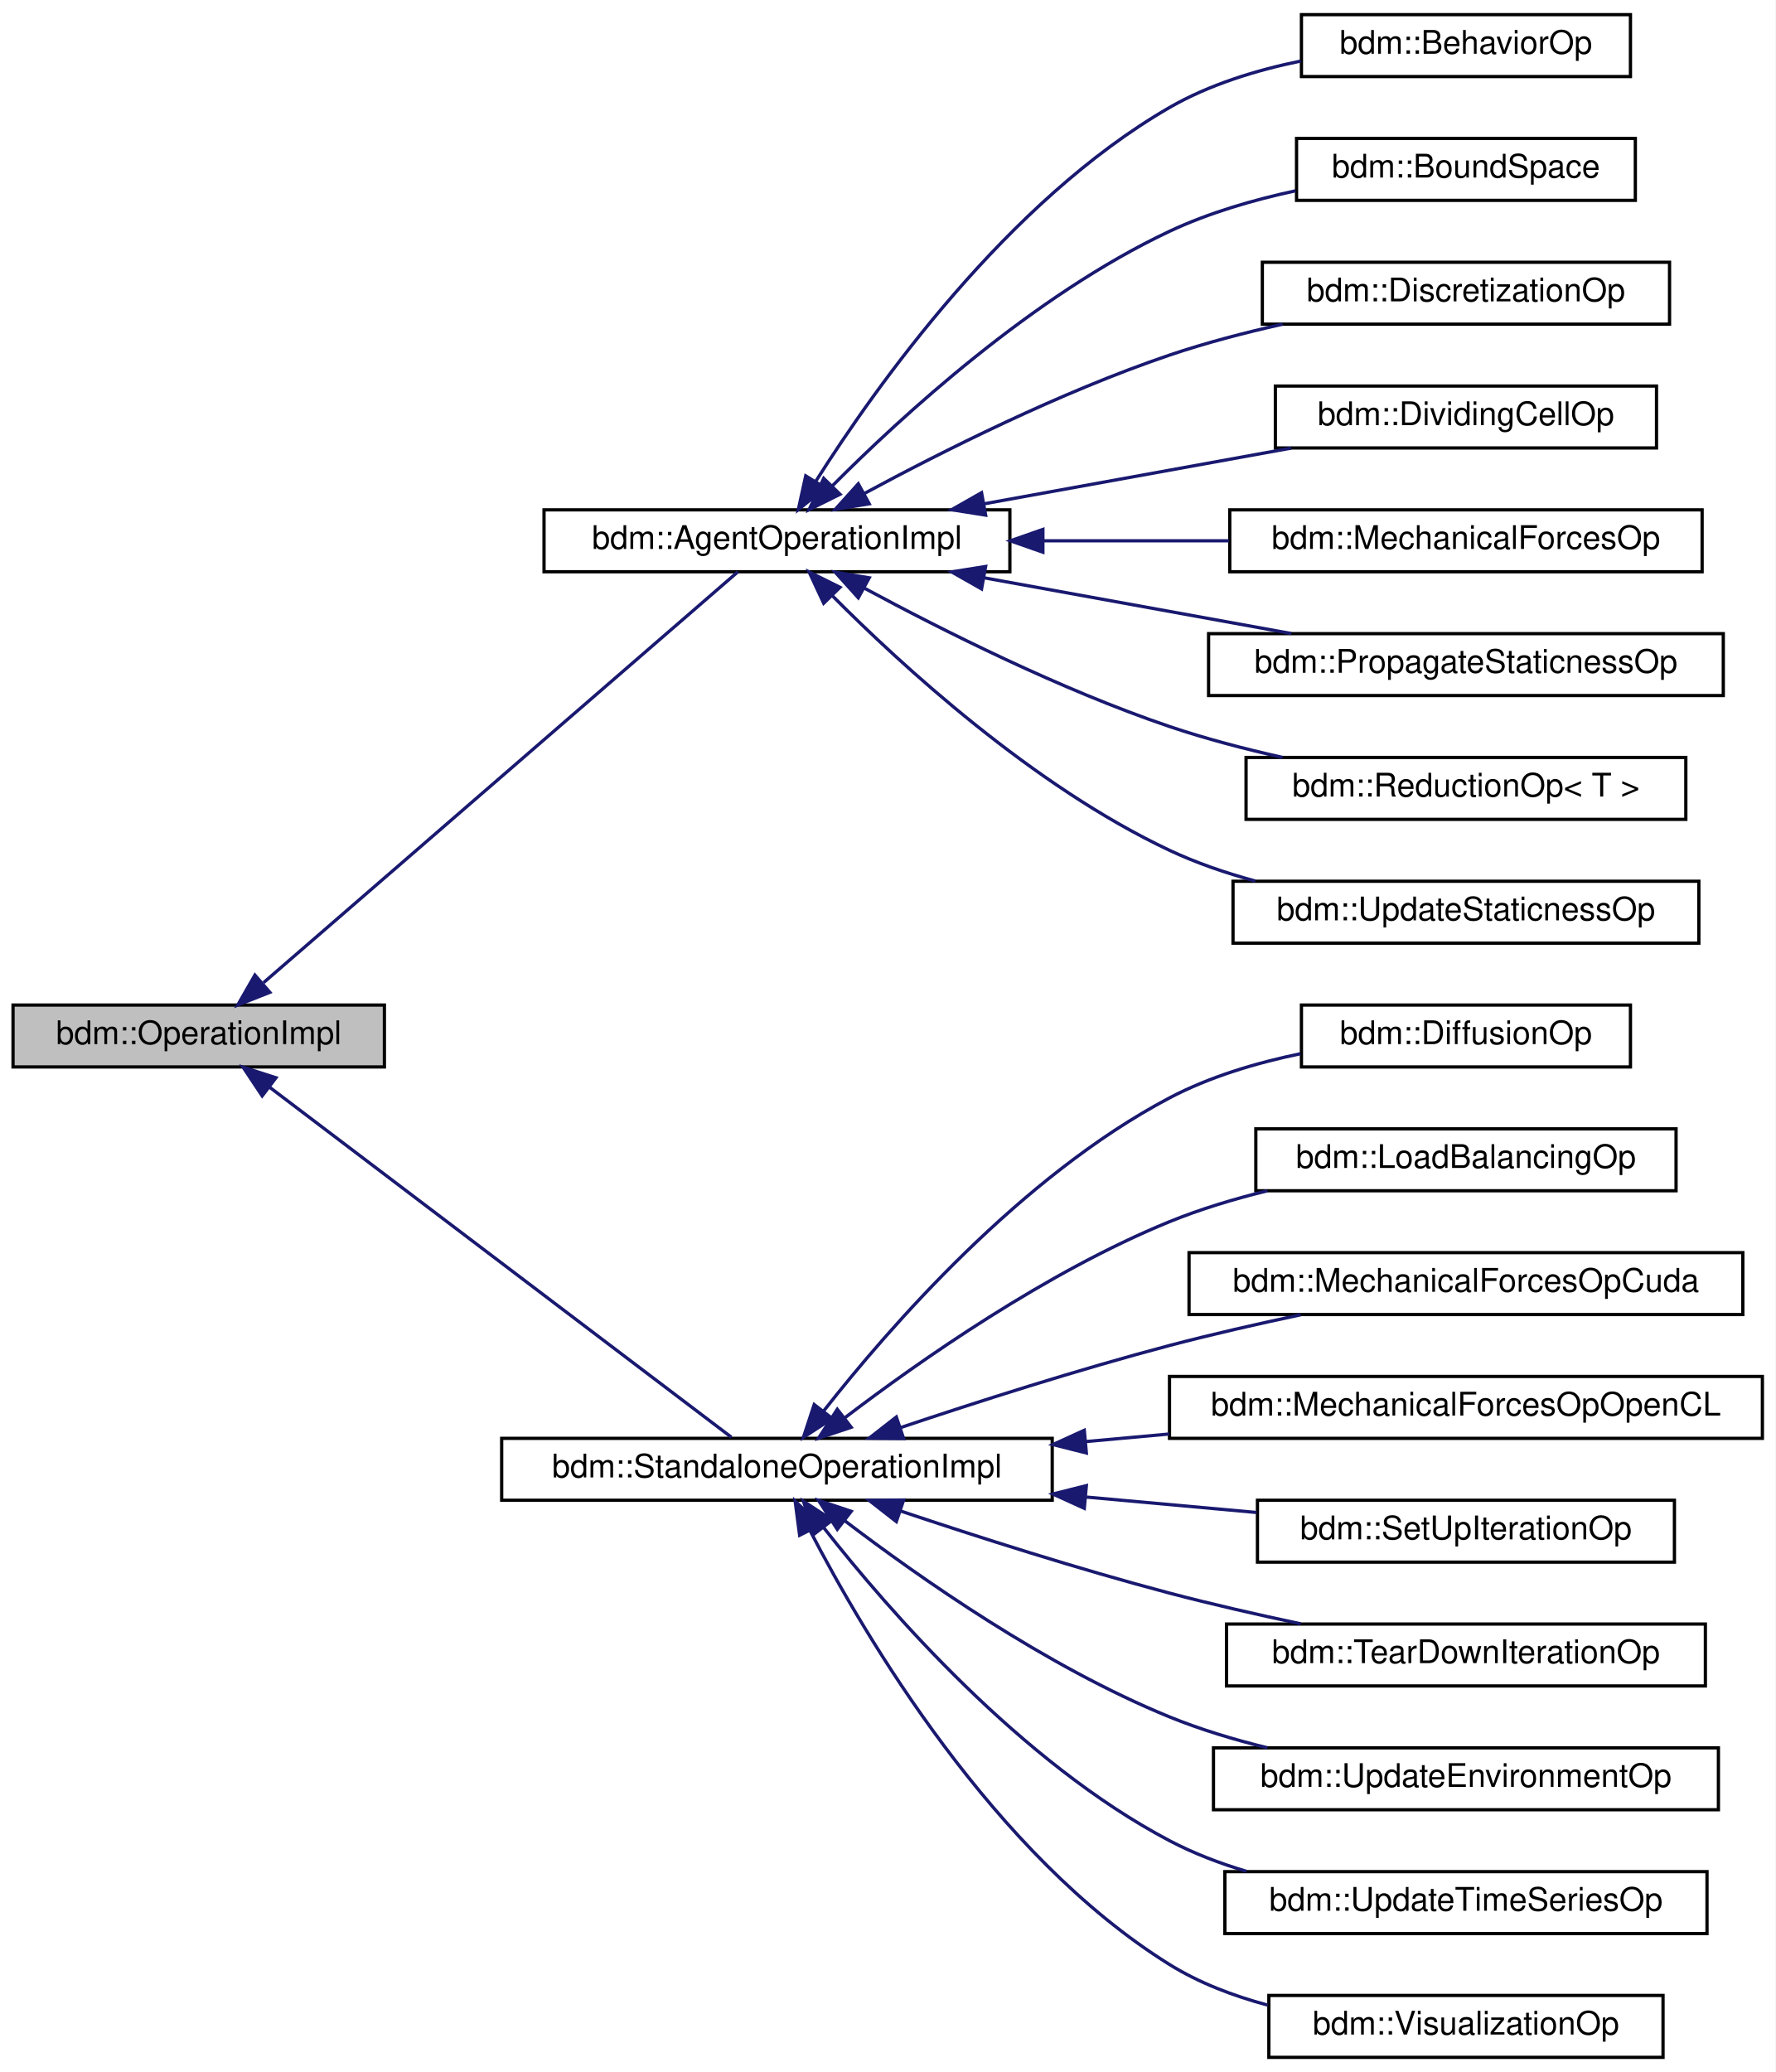
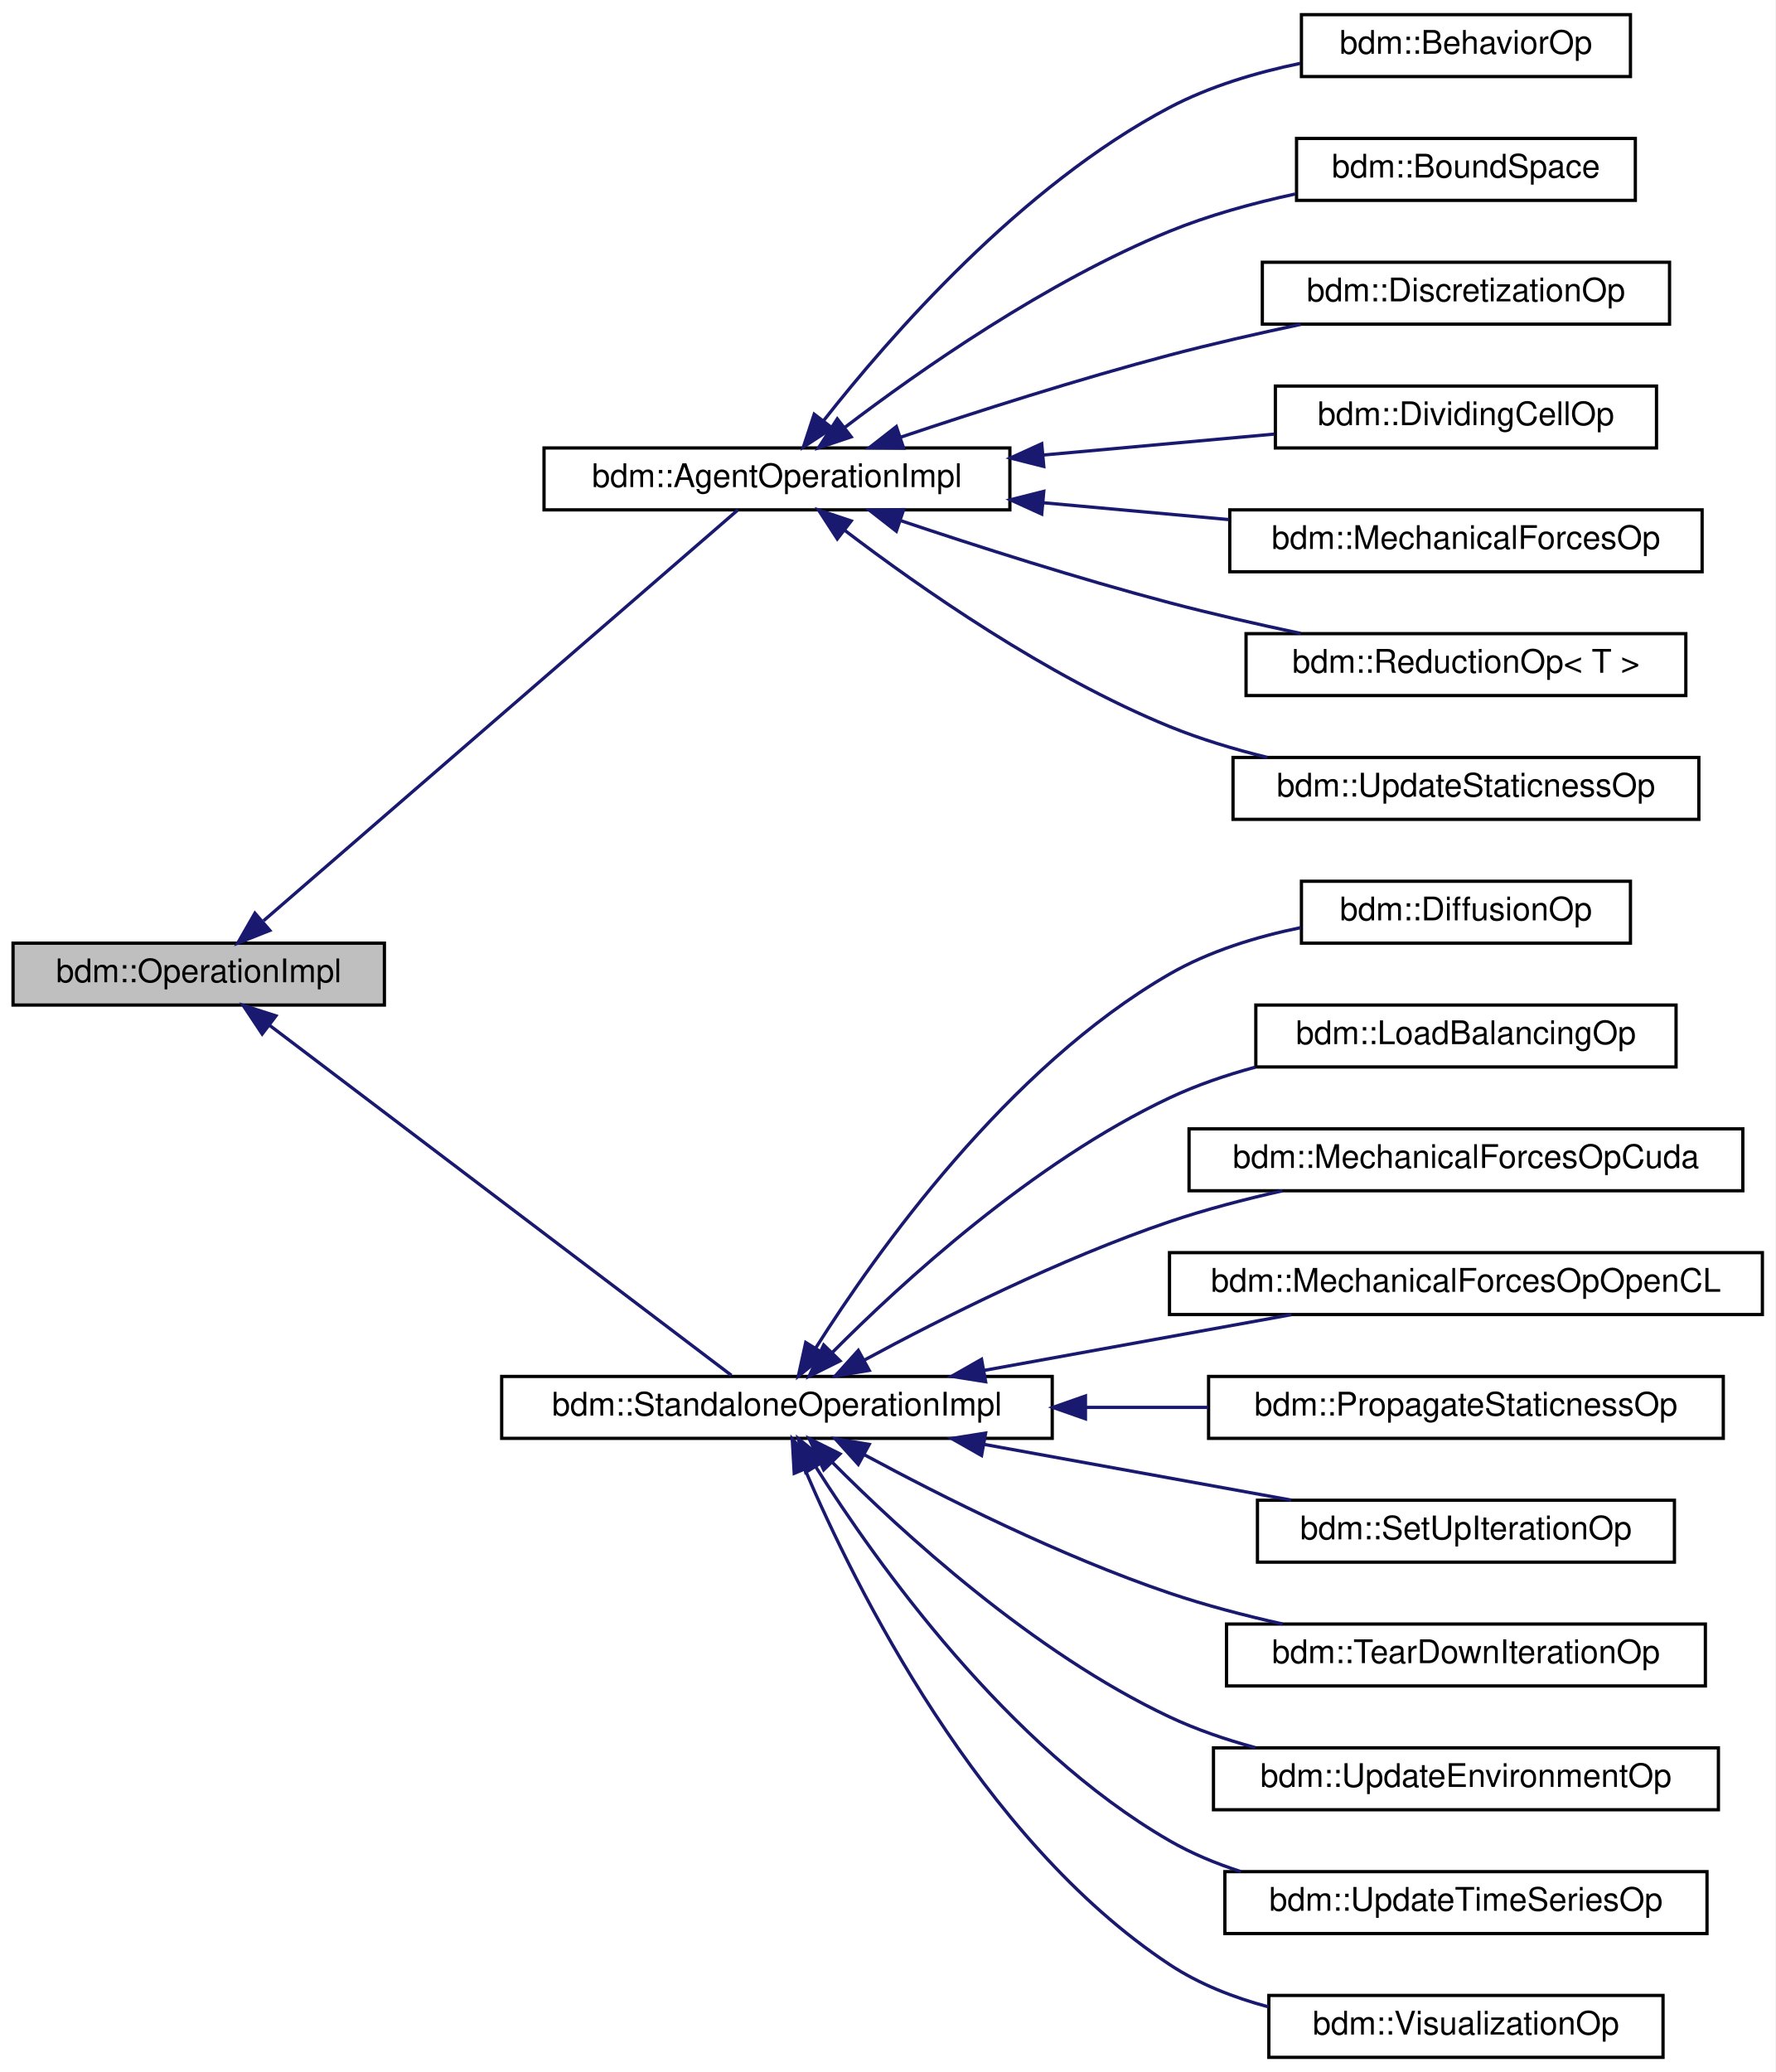
<svg xmlns="http://www.w3.org/2000/svg" xmlns:xlink="http://www.w3.org/1999/xlink" width="545pt" height="636pt" viewBox="0.00 0.00 545.00 636.00">
  <g id="graph0" class="graph" transform="scale(1 1) rotate(0) translate(4 632)">
    <polygon fill="white" stroke="transparent" points="-4,4 -4,-632 541,-632 541,4 -4,4" />
    <g id="node1" class="node">
      <g id="a_node1">
        <a xlink:title=" ">
-           <polygon fill="#bfbfbf" stroke="black" points="0,-304.5 0,-323.5 114,-323.5 114,-304.5 0,-304.5" />
-           <text text-anchor="middle" x="57" y="-311.5" font-family="Helvetica,sans-Serif" font-size="10.00">bdm::OperationImpl</text>
+           <polygon fill="#bfbfbf" stroke="black" points="0,-323.5 0,-342.5 114,-342.5 114,-323.5 0,-323.5" />
+           <text text-anchor="middle" x="57" y="-330.5" font-family="Helvetica,sans-Serif" font-size="10.00">bdm::OperationImpl</text>
        </a>
      </g>
    </g>
    <g id="node2" class="node">
      <g id="a_node2">
        <a xlink:href="structbdm_1_1AgentOperationImpl.html" target="_top" xlink:title="Interface for implementing an operation.">
-           <polygon fill="white" stroke="black" points="163,-456.5 163,-475.5 306,-475.5 306,-456.5 163,-456.5" />
-           <text text-anchor="middle" x="234.5" y="-463.5" font-family="Helvetica,sans-Serif" font-size="10.00">bdm::AgentOperationImpl</text>
+           <polygon fill="white" stroke="black" points="163,-475.5 163,-494.5 306,-494.5 306,-475.5 163,-475.5" />
+           <text text-anchor="middle" x="234.5" y="-482.5" font-family="Helvetica,sans-Serif" font-size="10.00">bdm::AgentOperationImpl</text>
        </a>
      </g>
    </g>
    <g id="edge1" class="edge">
-       <path fill="none" stroke="midnightblue" d="M76.92,-330.39C113.61,-362.16 193.35,-431.23 222.53,-456.5" />
-       <polygon fill="midnightblue" stroke="midnightblue" points="78.83,-327.41 68.98,-323.51 74.25,-332.7 78.83,-327.41" />
-     </g>
-     <g id="node11" class="node">
-       <g id="a_node11">
+       <path fill="none" stroke="midnightblue" d="M76.92,-349.39C113.61,-381.16 193.35,-450.23 222.53,-475.5" />
+       <polygon fill="midnightblue" stroke="midnightblue" points="78.83,-346.41 68.98,-342.51 74.25,-351.7 78.83,-346.41" />
+     </g>
+     <g id="node10" class="node">
+       <g id="a_node10">
        <a xlink:href="structbdm_1_1StandaloneOperationImpl.html" target="_top" xlink:title="Interface for implementing an operation that should run on a GPU.">
-           <polygon fill="white" stroke="black" points="150,-171.5 150,-190.5 319,-190.5 319,-171.5 150,-171.5" />
-           <text text-anchor="middle" x="234.5" y="-178.5" font-family="Helvetica,sans-Serif" font-size="10.00">bdm::StandaloneOperationImpl</text>
-         </a>
-       </g>
-     </g>
-     <g id="edge10" class="edge">
-       <path fill="none" stroke="midnightblue" d="M78.63,-298.37C115.18,-270.66 190.33,-213.72 220.52,-190.84" />
-       <polygon fill="midnightblue" stroke="midnightblue" points="76.48,-295.61 70.62,-304.43 80.71,-301.18 76.48,-295.61" />
+           <polygon fill="white" stroke="black" points="150,-190.5 150,-209.5 319,-209.5 319,-190.5 150,-190.5" />
+           <text text-anchor="middle" x="234.5" y="-197.5" font-family="Helvetica,sans-Serif" font-size="10.00">bdm::StandaloneOperationImpl</text>
+         </a>
+       </g>
+     </g>
+     <g id="edge9" class="edge">
+       <path fill="none" stroke="midnightblue" d="M78.63,-317.37C115.18,-289.66 190.33,-232.72 220.52,-209.84" />
+       <polygon fill="midnightblue" stroke="midnightblue" points="76.48,-314.61 70.62,-323.43 80.71,-320.18 76.48,-314.61" />
    </g>
    <g id="node3" class="node">
      <g id="a_node3">
        <a xlink:href="structbdm_1_1BehaviorOp.html" target="_top" xlink:title=" ">
          <polygon fill="white" stroke="black" points="395.5,-608.5 395.5,-627.5 496.5,-627.5 496.5,-608.5 395.5,-608.5" />
          <text text-anchor="middle" x="446" y="-615.5" font-family="Helvetica,sans-Serif" font-size="10.00">bdm::BehaviorOp</text>
        </a>
      </g>
    </g>
    <g id="edge2" class="edge">
-       <path fill="none" stroke="midnightblue" d="M246.48,-484.36C264.97,-513.57 305.24,-570.28 355,-599 367.17,-606.02 381.61,-610.46 395.32,-613.27" />
-       <polygon fill="midnightblue" stroke="midnightblue" points="249.29,-482.25 241.06,-475.58 243.33,-485.93 249.29,-482.25" />
+       <path fill="none" stroke="midnightblue" d="M248.84,-502.9C268.9,-528.46 309.39,-574.97 355,-599 367.29,-605.48 381.62,-609.75 395.19,-612.56" />
+       <polygon fill="midnightblue" stroke="midnightblue" points="251.49,-500.6 242.62,-494.8 245.93,-504.87 251.49,-500.6" />
    </g>
    <g id="node4" class="node">
      <g id="a_node4">
        <a xlink:href="structbdm_1_1BoundSpace.html" target="_top" xlink:title=" ">
          <polygon fill="white" stroke="black" points="394,-570.5 394,-589.5 498,-589.5 498,-570.5 394,-570.5" />
          <text text-anchor="middle" x="446" y="-577.5" font-family="Helvetica,sans-Serif" font-size="10.00">bdm::BoundSpace</text>
        </a>
      </g>
    </g>
    <g id="edge3" class="edge">
-       <path fill="none" stroke="midnightblue" d="M251.38,-482.74C272.8,-504.29 313.14,-541.3 355,-561 366.99,-566.64 380.67,-570.63 393.68,-573.43" />
-       <polygon fill="midnightblue" stroke="midnightblue" points="253.86,-480.28 244.37,-475.56 248.85,-485.17 253.86,-480.28" />
+       <path fill="none" stroke="midnightblue" d="M255.42,-500.87C278.2,-518.22 317.22,-545.59 355,-561 367.13,-565.95 380.72,-569.67 393.59,-572.45" />
+       <polygon fill="midnightblue" stroke="midnightblue" points="257.3,-497.9 247.26,-494.54 253.02,-503.43 257.3,-497.9" />
    </g>
    <g id="node5" class="node">
      <g id="a_node5">
        <a xlink:href="structbdm_1_1DiscretizationOp.html" target="_top" xlink:title=" ">
          <polygon fill="white" stroke="black" points="383.5,-532.5 383.5,-551.5 508.5,-551.5 508.5,-532.5 383.5,-532.5" />
          <text text-anchor="middle" x="446" y="-539.5" font-family="Helvetica,sans-Serif" font-size="10.00">bdm::DiscretizationOp</text>
        </a>
      </g>
    </g>
    <g id="edge4" class="edge">
-       <path fill="none" stroke="midnightblue" d="M261.42,-480.58C285.13,-493.37 321.51,-511.66 355,-523 366.04,-526.74 378.1,-529.89 389.71,-532.49" />
-       <polygon fill="midnightblue" stroke="midnightblue" points="262.83,-477.36 252.38,-475.63 259.47,-483.5 262.83,-477.36" />
+       <path fill="none" stroke="midnightblue" d="M272.36,-497.77C295.84,-505.65 327,-515.61 355,-523 367.97,-526.42 382.12,-529.64 395.28,-532.43" />
+       <polygon fill="midnightblue" stroke="midnightblue" points="273.39,-494.43 262.8,-494.54 271.15,-501.06 273.39,-494.43" />
    </g>
    <g id="node6" class="node">
      <g id="a_node6">
        <a xlink:href="structbdm_1_1DividingCellOp.html" target="_top" xlink:title=" ">
          <polygon fill="white" stroke="black" points="387.5,-494.5 387.5,-513.5 504.5,-513.5 504.5,-494.5 387.5,-494.5" />
          <text text-anchor="middle" x="446" y="-501.5" font-family="Helvetica,sans-Serif" font-size="10.00">bdm::DividingCellOp</text>
        </a>
      </g>
    </g>
    <g id="edge5" class="edge">
-       <path fill="none" stroke="midnightblue" d="M298.06,-477.35C328.12,-482.8 363.74,-489.26 392.38,-494.46" />
-       <polygon fill="midnightblue" stroke="midnightblue" points="298.56,-473.88 288.1,-475.54 297.31,-480.77 298.56,-473.88" />
+       <path fill="none" stroke="midnightblue" d="M316.16,-492.32C339.84,-494.46 365.25,-496.77 387.2,-498.76" />
+       <polygon fill="midnightblue" stroke="midnightblue" points="316.41,-488.82 306.14,-491.41 315.78,-495.8 316.41,-488.82" />
    </g>
    <g id="node7" class="node">
      <g id="a_node7">
        <a xlink:href="classbdm_1_1MechanicalForcesOp.html" target="_top" xlink:title="Defines the 3D physical interactions between physical objects.">
          <polygon fill="white" stroke="black" points="373.5,-456.5 373.5,-475.5 518.5,-475.5 518.5,-456.5 373.5,-456.5" />
          <text text-anchor="middle" x="446" y="-463.5" font-family="Helvetica,sans-Serif" font-size="10.00">bdm::MechanicalForcesOp</text>
        </a>
      </g>
    </g>
    <g id="edge6" class="edge">
-       <path fill="none" stroke="midnightblue" d="M316.15,-466C334.96,-466 354.86,-466 373.24,-466" />
-       <polygon fill="midnightblue" stroke="midnightblue" points="316.14,-462.5 306.14,-466 316.14,-469.5 316.14,-462.5" />
+       <path fill="none" stroke="midnightblue" d="M316.15,-477.69C334.96,-475.98 354.86,-474.18 373.24,-472.51" />
+       <polygon fill="midnightblue" stroke="midnightblue" points="315.78,-474.2 306.14,-478.59 316.41,-481.18 315.78,-474.2" />
    </g>
    <g id="node8" class="node">
      <g id="a_node8">
-         <a xlink:href="structbdm_1_1PropagateStaticnessOp.html" target="_top" xlink:title=" ">
-           <polygon fill="white" stroke="black" points="367,-418.5 367,-437.5 525,-437.5 525,-418.5 367,-418.5" />
-           <text text-anchor="middle" x="446" y="-425.5" font-family="Helvetica,sans-Serif" font-size="10.00">bdm::PropagateStaticnessOp</text>
+         <a xlink:href="classbdm_1_1ReductionOp.html" target="_top" xlink:title=" ">
+           <polygon fill="white" stroke="black" points="378.5,-418.5 378.5,-437.5 513.5,-437.5 513.5,-418.5 378.5,-418.5" />
+           <text text-anchor="middle" x="446" y="-425.5" font-family="Helvetica,sans-Serif" font-size="10.00">bdm::ReductionOp&lt; T &gt;</text>
        </a>
      </g>
    </g>
    <g id="edge7" class="edge">
-       <path fill="none" stroke="midnightblue" d="M298.06,-454.65C328.12,-449.2 363.74,-442.74 392.38,-437.54" />
-       <polygon fill="midnightblue" stroke="midnightblue" points="297.31,-451.23 288.1,-456.46 298.56,-458.12 297.31,-451.23" />
+       <path fill="none" stroke="midnightblue" d="M272.36,-472.23C295.84,-464.35 327,-454.39 355,-447 367.97,-443.58 382.12,-440.36 395.28,-437.57" />
+       <polygon fill="midnightblue" stroke="midnightblue" points="271.15,-468.94 262.8,-475.46 273.39,-475.57 271.15,-468.94" />
    </g>
    <g id="node9" class="node">
      <g id="a_node9">
-         <a xlink:href="classbdm_1_1ReductionOp.html" target="_top" xlink:title=" ">
-           <polygon fill="white" stroke="black" points="378.5,-380.5 378.5,-399.5 513.5,-399.5 513.5,-380.5 378.5,-380.5" />
-           <text text-anchor="middle" x="446" y="-387.5" font-family="Helvetica,sans-Serif" font-size="10.00">bdm::ReductionOp&lt; T &gt;</text>
+         <a xlink:href="structbdm_1_1UpdateStaticnessOp.html" target="_top" xlink:title=" ">
+           <polygon fill="white" stroke="black" points="374.5,-380.5 374.5,-399.5 517.5,-399.5 517.5,-380.5 374.5,-380.5" />
+           <text text-anchor="middle" x="446" y="-387.5" font-family="Helvetica,sans-Serif" font-size="10.00">bdm::UpdateStaticnessOp</text>
        </a>
      </g>
    </g>
    <g id="edge8" class="edge">
-       <path fill="none" stroke="midnightblue" d="M261.42,-451.42C285.13,-438.63 321.51,-420.34 355,-409 366.04,-405.26 378.1,-402.11 389.71,-399.51" />
-       <polygon fill="midnightblue" stroke="midnightblue" points="259.47,-448.5 252.38,-456.37 262.83,-454.64 259.47,-448.5" />
-     </g>
-     <g id="node10" class="node">
-       <g id="a_node10">
-         <a xlink:href="structbdm_1_1UpdateStaticnessOp.html" target="_top" xlink:title=" ">
-           <polygon fill="white" stroke="black" points="374.5,-342.5 374.5,-361.5 517.5,-361.5 517.5,-342.5 374.5,-342.5" />
-           <text text-anchor="middle" x="446" y="-349.5" font-family="Helvetica,sans-Serif" font-size="10.00">bdm::UpdateStaticnessOp</text>
-         </a>
-       </g>
-     </g>
-     <g id="edge9" class="edge">
-       <path fill="none" stroke="midnightblue" d="M251.38,-449.26C272.8,-427.71 313.14,-390.7 355,-371 363.24,-367.12 372.27,-364.03 381.33,-361.57" />
-       <polygon fill="midnightblue" stroke="midnightblue" points="248.85,-446.83 244.37,-456.44 253.86,-451.72 248.85,-446.83" />
+       <path fill="none" stroke="midnightblue" d="M255.42,-469.13C278.2,-451.78 317.22,-424.41 355,-409 364.46,-405.14 374.82,-402.02 385.03,-399.52" />
+       <polygon fill="midnightblue" stroke="midnightblue" points="253.02,-466.57 247.26,-475.46 257.3,-472.1 253.02,-466.57" />
+     </g>
+     <g id="node11" class="node">
+       <g id="a_node11">
+         <a xlink:href="structbdm_1_1DiffusionOp.html" target="_top" xlink:title="A class that sets up diffusion grids of the substances in this simulation.">
+           <polygon fill="white" stroke="black" points="395.5,-342.5 395.5,-361.5 496.5,-361.5 496.5,-342.5 395.5,-342.5" />
+           <text text-anchor="middle" x="446" y="-349.5" font-family="Helvetica,sans-Serif" font-size="10.00">bdm::DiffusionOp</text>
+         </a>
+       </g>
+     </g>
+     <g id="edge10" class="edge">
+       <path fill="none" stroke="midnightblue" d="M246.48,-218.36C264.97,-247.57 305.24,-304.28 355,-333 367.17,-340.02 381.61,-344.46 395.32,-347.27" />
+       <polygon fill="midnightblue" stroke="midnightblue" points="249.29,-216.25 241.06,-209.58 243.33,-219.93 249.29,-216.25" />
    </g>
    <g id="node12" class="node">
      <g id="a_node12">
-         <a xlink:href="structbdm_1_1DiffusionOp.html" target="_top" xlink:title="A class that sets up diffusion grids of the substances in this simulation.">
-           <polygon fill="white" stroke="black" points="395.5,-304.5 395.5,-323.5 496.5,-323.5 496.5,-304.5 395.5,-304.5" />
-           <text text-anchor="middle" x="446" y="-311.5" font-family="Helvetica,sans-Serif" font-size="10.00">bdm::DiffusionOp</text>
+         <a xlink:href="structbdm_1_1LoadBalancingOp.html" target="_top" xlink:title=" ">
+           <polygon fill="white" stroke="black" points="381.5,-304.5 381.5,-323.5 510.5,-323.5 510.5,-304.5 381.5,-304.5" />
+           <text text-anchor="middle" x="446" y="-311.5" font-family="Helvetica,sans-Serif" font-size="10.00">bdm::LoadBalancingOp</text>
        </a>
      </g>
    </g>
    <g id="edge11" class="edge">
-       <path fill="none" stroke="midnightblue" d="M248.84,-198.9C268.9,-224.46 309.39,-270.97 355,-295 367.29,-301.48 381.62,-305.75 395.19,-308.56" />
-       <polygon fill="midnightblue" stroke="midnightblue" points="251.49,-196.6 242.62,-190.8 245.93,-200.87 251.49,-196.6" />
+       <path fill="none" stroke="midnightblue" d="M251.38,-216.74C272.8,-238.29 313.14,-275.3 355,-295 363.24,-298.88 372.27,-301.97 381.33,-304.43" />
+       <polygon fill="midnightblue" stroke="midnightblue" points="253.86,-214.28 244.37,-209.56 248.85,-219.17 253.86,-214.28" />
    </g>
    <g id="node13" class="node">
      <g id="a_node13">
-         <a xlink:href="structbdm_1_1LoadBalancingOp.html" target="_top" xlink:title=" ">
-           <polygon fill="white" stroke="black" points="381.5,-266.5 381.5,-285.5 510.5,-285.5 510.5,-266.5 381.5,-266.5" />
-           <text text-anchor="middle" x="446" y="-273.5" font-family="Helvetica,sans-Serif" font-size="10.00">bdm::LoadBalancingOp</text>
+         <a xlink:href="structbdm_1_1MechanicalForcesOpCuda.html" target="_top" xlink:title="Defines the 3D physical interactions between physical objects.">
+           <polygon fill="white" stroke="black" points="361,-266.5 361,-285.5 531,-285.5 531,-266.5 361,-266.5" />
+           <text text-anchor="middle" x="446" y="-273.5" font-family="Helvetica,sans-Serif" font-size="10.00">bdm::MechanicalForcesOpCuda</text>
        </a>
      </g>
    </g>
    <g id="edge12" class="edge">
-       <path fill="none" stroke="midnightblue" d="M255.42,-196.87C278.2,-214.22 317.22,-241.59 355,-257 364.46,-260.86 374.82,-263.98 385.03,-266.48" />
-       <polygon fill="midnightblue" stroke="midnightblue" points="257.3,-193.9 247.26,-190.54 253.02,-199.43 257.3,-193.9" />
+       <path fill="none" stroke="midnightblue" d="M261.42,-214.58C285.13,-227.37 321.51,-245.66 355,-257 366.04,-260.74 378.1,-263.89 389.71,-266.49" />
+       <polygon fill="midnightblue" stroke="midnightblue" points="262.83,-211.36 252.38,-209.63 259.47,-217.5 262.83,-211.36" />
    </g>
    <g id="node14" class="node">
      <g id="a_node14">
-         <a xlink:href="structbdm_1_1MechanicalForcesOpCuda.html" target="_top" xlink:title="Defines the 3D physical interactions between physical objects.">
-           <polygon fill="white" stroke="black" points="361,-228.5 361,-247.5 531,-247.5 531,-228.5 361,-228.5" />
-           <text text-anchor="middle" x="446" y="-235.5" font-family="Helvetica,sans-Serif" font-size="10.00">bdm::MechanicalForcesOpCuda</text>
+         <a xlink:href="structbdm_1_1MechanicalForcesOpOpenCL.html" target="_top" xlink:title="Defines the 3D physical interactions between physical objects.">
+           <polygon fill="white" stroke="black" points="355,-228.5 355,-247.5 537,-247.5 537,-228.5 355,-228.5" />
+           <text text-anchor="middle" x="446" y="-235.5" font-family="Helvetica,sans-Serif" font-size="10.00">bdm::MechanicalForcesOpOpenCL</text>
        </a>
      </g>
    </g>
    <g id="edge13" class="edge">
-       <path fill="none" stroke="midnightblue" d="M272.36,-193.77C295.84,-201.65 327,-211.61 355,-219 367.97,-222.42 382.12,-225.64 395.28,-228.43" />
-       <polygon fill="midnightblue" stroke="midnightblue" points="273.39,-190.43 262.8,-190.54 271.15,-197.06 273.39,-190.43" />
+       <path fill="none" stroke="midnightblue" d="M298.06,-211.35C328.12,-216.8 363.74,-223.26 392.38,-228.46" />
+       <polygon fill="midnightblue" stroke="midnightblue" points="298.56,-207.88 288.1,-209.54 297.31,-214.77 298.56,-207.88" />
    </g>
    <g id="node15" class="node">
      <g id="a_node15">
-         <a xlink:href="structbdm_1_1MechanicalForcesOpOpenCL.html" target="_top" xlink:title="Defines the 3D physical interactions between physical objects.">
-           <polygon fill="white" stroke="black" points="355,-190.5 355,-209.5 537,-209.5 537,-190.5 355,-190.5" />
-           <text text-anchor="middle" x="446" y="-197.5" font-family="Helvetica,sans-Serif" font-size="10.00">bdm::MechanicalForcesOpOpenCL</text>
+         <a xlink:href="structbdm_1_1PropagateStaticnessOp.html" target="_top" xlink:title=" ">
+           <polygon fill="white" stroke="black" points="367,-190.5 367,-209.5 525,-209.5 525,-190.5 367,-190.5" />
+           <text text-anchor="middle" x="446" y="-197.5" font-family="Helvetica,sans-Serif" font-size="10.00">bdm::PropagateStaticnessOp</text>
        </a>
      </g>
    </g>
    <g id="edge14" class="edge">
-       <path fill="none" stroke="midnightblue" d="M329.18,-189.5C337.73,-190.27 346.38,-191.06 354.9,-191.83" />
-       <polygon fill="midnightblue" stroke="midnightblue" points="329.48,-186.01 319.2,-188.59 328.85,-192.98 329.48,-186.01" />
+       <path fill="none" stroke="midnightblue" d="M329.23,-200C341.81,-200 354.6,-200 366.87,-200" />
+       <polygon fill="midnightblue" stroke="midnightblue" points="329.2,-196.5 319.2,-200 329.2,-203.5 329.2,-196.5" />
    </g>
    <g id="node16" class="node">
      <g id="a_node16">
        <a xlink:href="structbdm_1_1SetUpIterationOp.html" target="_top" xlink:title=" ">
          <polygon fill="white" stroke="black" points="382,-152.5 382,-171.5 510,-171.5 510,-152.5 382,-152.5" />
          <text text-anchor="middle" x="446" y="-159.5" font-family="Helvetica,sans-Serif" font-size="10.00">bdm::SetUpIterationOp</text>
        </a>
      </g>
    </g>
    <g id="edge15" class="edge">
-       <path fill="none" stroke="midnightblue" d="M329.55,-172.47C347.22,-170.87 365.31,-169.23 381.76,-167.74" />
-       <polygon fill="midnightblue" stroke="midnightblue" points="328.85,-169.02 319.2,-173.41 329.48,-175.99 328.85,-169.02" />
+       <path fill="none" stroke="midnightblue" d="M298.06,-188.65C328.12,-183.2 363.74,-176.74 392.38,-171.54" />
+       <polygon fill="midnightblue" stroke="midnightblue" points="297.31,-185.23 288.1,-190.46 298.56,-192.12 297.31,-185.23" />
    </g>
    <g id="node17" class="node">
      <g id="a_node17">
        <a xlink:href="structbdm_1_1TearDownIterationOp.html" target="_top" xlink:title=" ">
          <polygon fill="white" stroke="black" points="372.5,-114.5 372.5,-133.5 519.5,-133.5 519.5,-114.5 372.5,-114.5" />
          <text text-anchor="middle" x="446" y="-121.5" font-family="Helvetica,sans-Serif" font-size="10.00">bdm::TearDownIterationOp</text>
        </a>
      </g>
    </g>
    <g id="edge16" class="edge">
-       <path fill="none" stroke="midnightblue" d="M272.36,-168.23C295.84,-160.35 327,-150.39 355,-143 367.97,-139.58 382.12,-136.36 395.28,-133.57" />
-       <polygon fill="midnightblue" stroke="midnightblue" points="271.15,-164.94 262.8,-171.46 273.39,-171.57 271.15,-164.94" />
+       <path fill="none" stroke="midnightblue" d="M261.42,-185.42C285.13,-172.63 321.51,-154.34 355,-143 366.04,-139.26 378.1,-136.11 389.71,-133.51" />
+       <polygon fill="midnightblue" stroke="midnightblue" points="259.47,-182.5 252.38,-190.37 262.83,-188.64 259.47,-182.5" />
    </g>
    <g id="node18" class="node">
      <g id="a_node18">
        <a xlink:href="structbdm_1_1UpdateEnvironmentOp.html" target="_top" xlink:title=" ">
          <polygon fill="white" stroke="black" points="368.5,-76.5 368.5,-95.5 523.5,-95.5 523.5,-76.5 368.5,-76.5" />
          <text text-anchor="middle" x="446" y="-83.5" font-family="Helvetica,sans-Serif" font-size="10.00">bdm::UpdateEnvironmentOp</text>
        </a>
      </g>
    </g>
    <g id="edge17" class="edge">
-       <path fill="none" stroke="midnightblue" d="M255.42,-165.13C278.2,-147.78 317.22,-120.41 355,-105 364.46,-101.14 374.82,-98.02 385.03,-95.52" />
-       <polygon fill="midnightblue" stroke="midnightblue" points="253.02,-162.57 247.26,-171.46 257.3,-168.1 253.02,-162.57" />
+       <path fill="none" stroke="midnightblue" d="M251.38,-183.26C272.8,-161.71 313.14,-124.7 355,-105 363.24,-101.12 372.27,-98.03 381.33,-95.57" />
+       <polygon fill="midnightblue" stroke="midnightblue" points="248.85,-180.83 244.37,-190.44 253.86,-185.72 248.85,-180.83" />
    </g>
    <g id="node19" class="node">
      <g id="a_node19">
        <a xlink:href="structbdm_1_1UpdateTimeSeriesOp.html" target="_top" xlink:title=" ">
          <polygon fill="white" stroke="black" points="372,-38.5 372,-57.5 520,-57.5 520,-38.5 372,-38.5" />
          <text text-anchor="middle" x="446" y="-45.5" font-family="Helvetica,sans-Serif" font-size="10.00">bdm::UpdateTimeSeriesOp</text>
        </a>
      </g>
    </g>
    <g id="edge18" class="edge">
-       <path fill="none" stroke="midnightblue" d="M248.84,-163.1C268.9,-137.54 309.39,-91.03 355,-67 362.35,-63.13 370.42,-60.05 378.63,-57.59" />
-       <polygon fill="midnightblue" stroke="midnightblue" points="245.93,-161.13 242.62,-171.2 251.49,-165.4 245.93,-161.13" />
+       <path fill="none" stroke="midnightblue" d="M246.48,-181.64C264.97,-152.43 305.24,-95.72 355,-67 361.78,-63.09 369.26,-59.98 376.92,-57.51" />
+       <polygon fill="midnightblue" stroke="midnightblue" points="243.33,-180.07 241.06,-190.42 249.29,-183.75 243.33,-180.07" />
    </g>
    <g id="node20" class="node">
      <g id="a_node20">
        <a xlink:href="classbdm_1_1VisualizationOp.html" target="_top" xlink:title=" ">
          <polygon fill="white" stroke="black" points="385.5,-0.5 385.5,-19.5 506.5,-19.5 506.5,-0.5 385.5,-0.5" />
          <text text-anchor="middle" x="446" y="-7.5" font-family="Helvetica,sans-Serif" font-size="10.00">bdm::VisualizationOp</text>
        </a>
      </g>
    </g>
    <g id="edge19" class="edge">
-       <path fill="none" stroke="midnightblue" d="M244.59,-162.31C261.49,-129.67 301.01,-62.57 355,-29 364.09,-23.35 374.58,-19.36 385.12,-16.54" />
-       <polygon fill="midnightblue" stroke="midnightblue" points="241.46,-160.75 240.08,-171.26 247.71,-163.9 241.46,-160.75" />
+       <path fill="none" stroke="midnightblue" d="M243.07,-181.01C258.4,-145.14 296.72,-67.56 355,-29 364.06,-23.01 374.65,-18.86 385.33,-16" />
+       <polygon fill="midnightblue" stroke="midnightblue" points="239.8,-179.76 239.2,-190.34 246.26,-182.44 239.8,-179.76" />
    </g>
  </g>
</svg>
